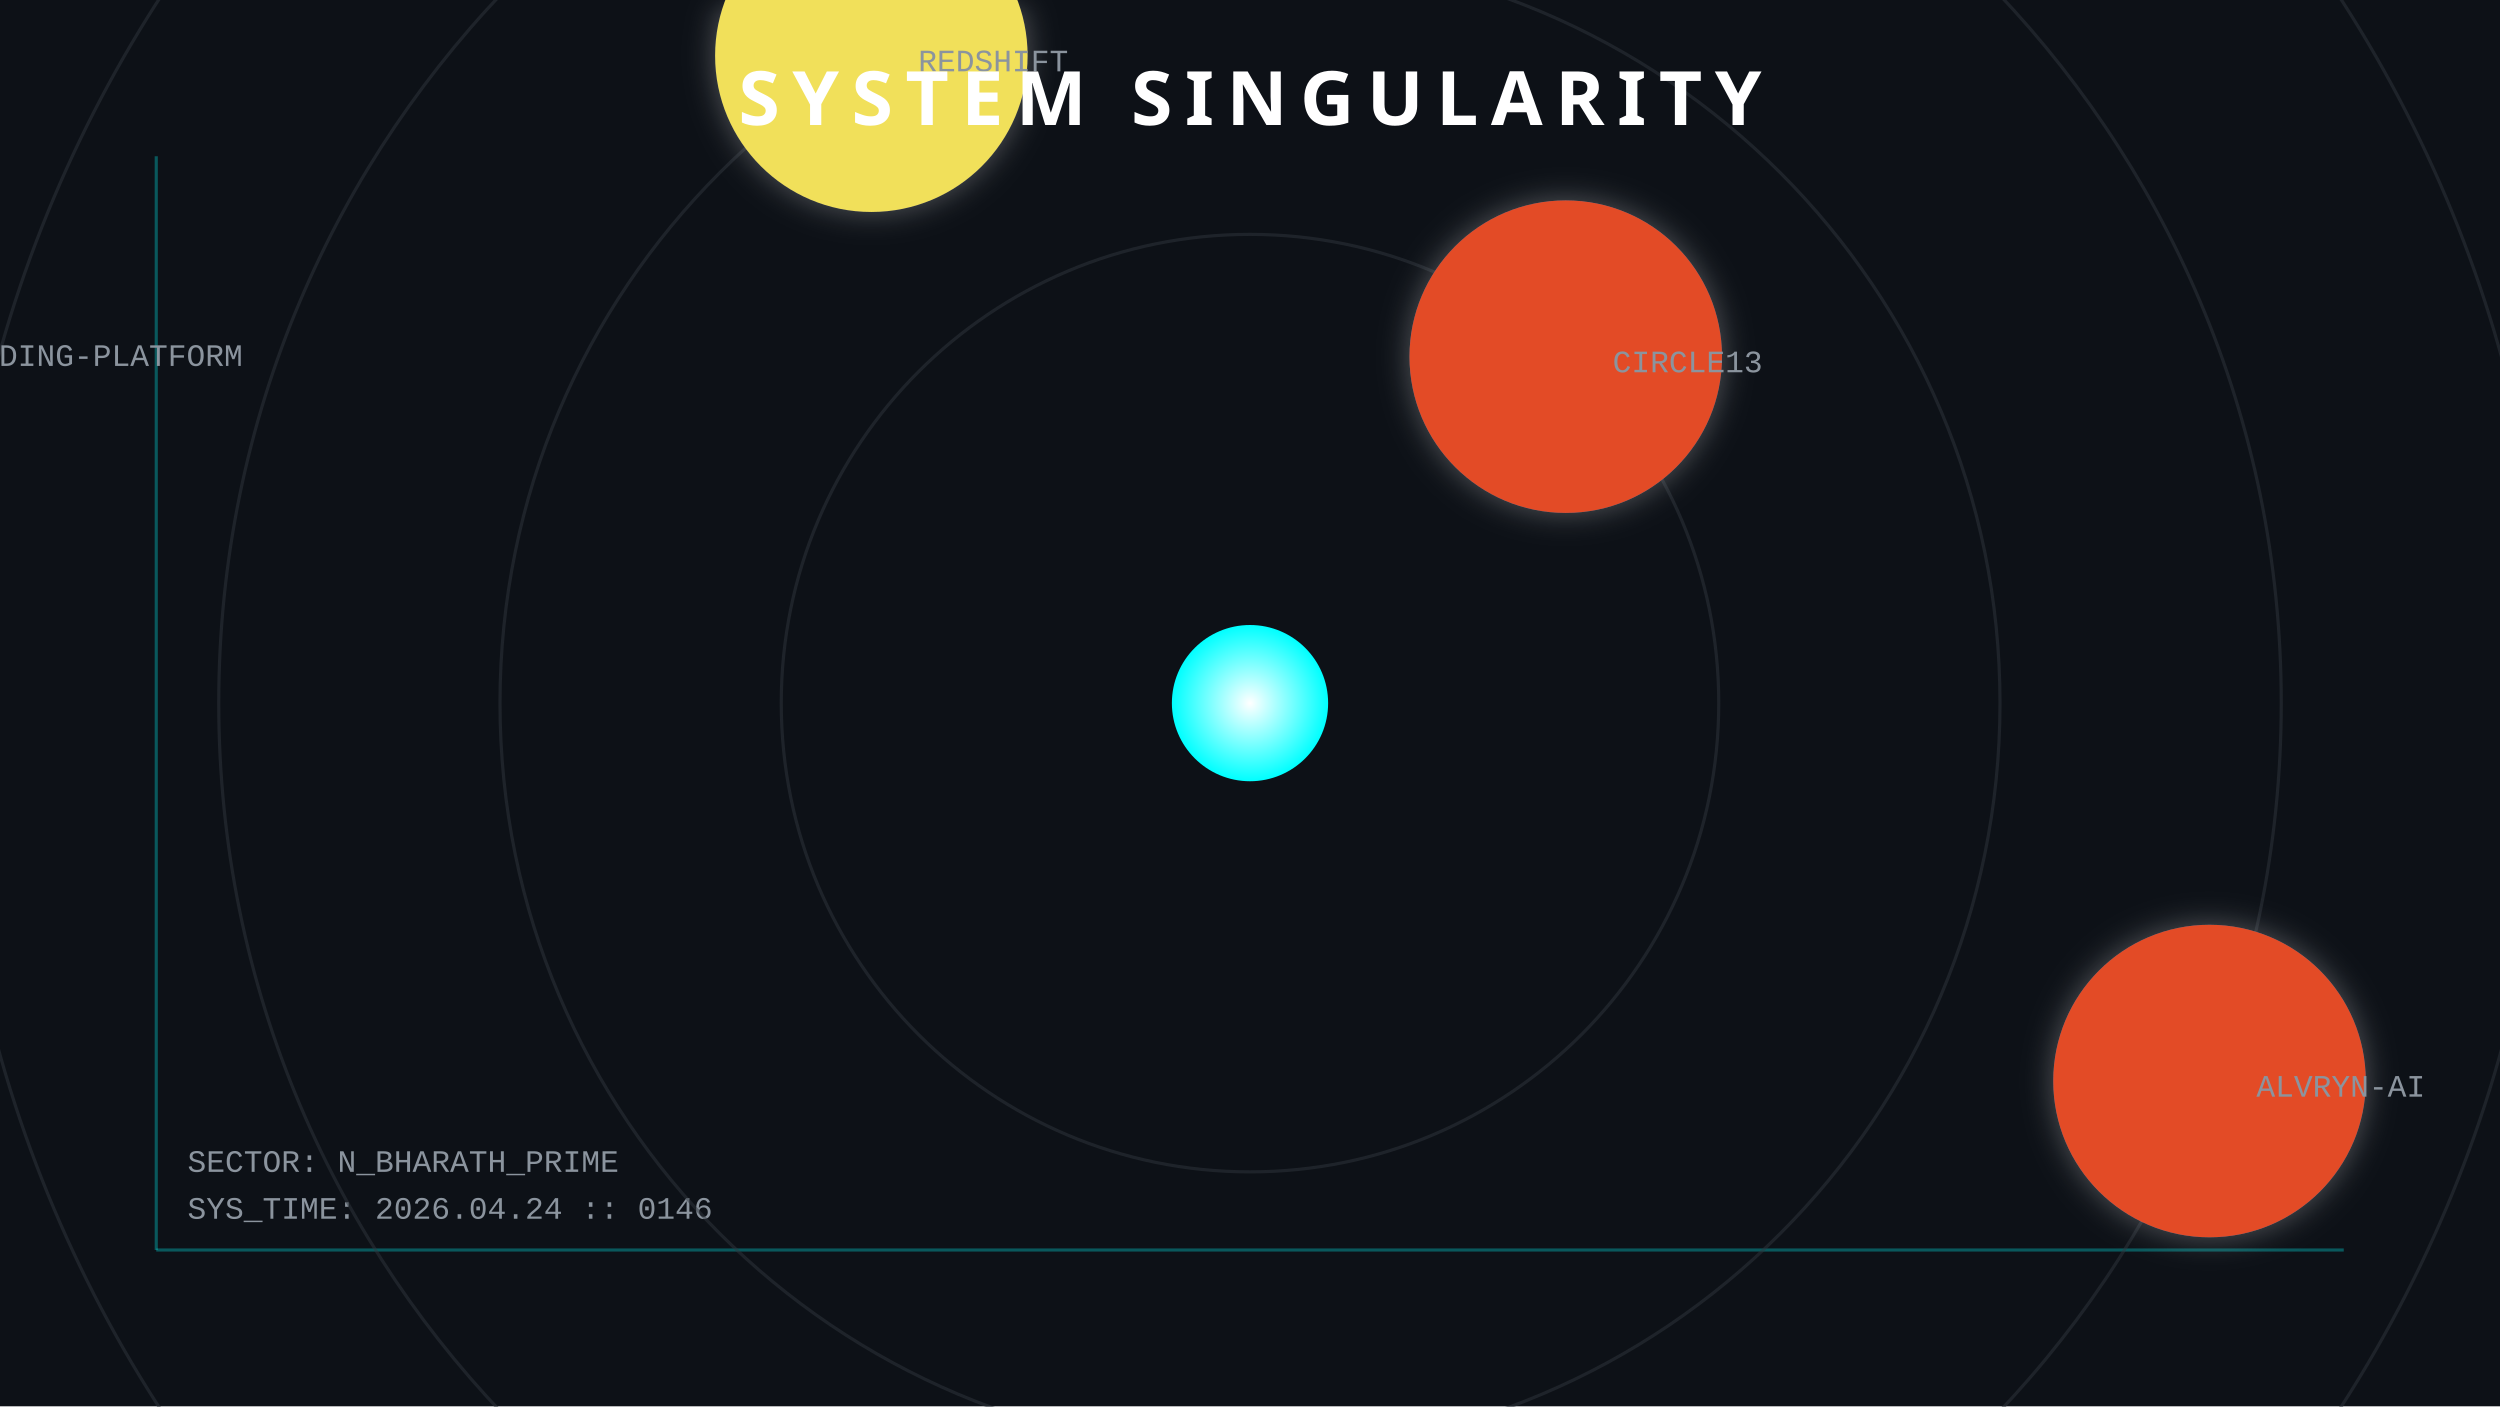
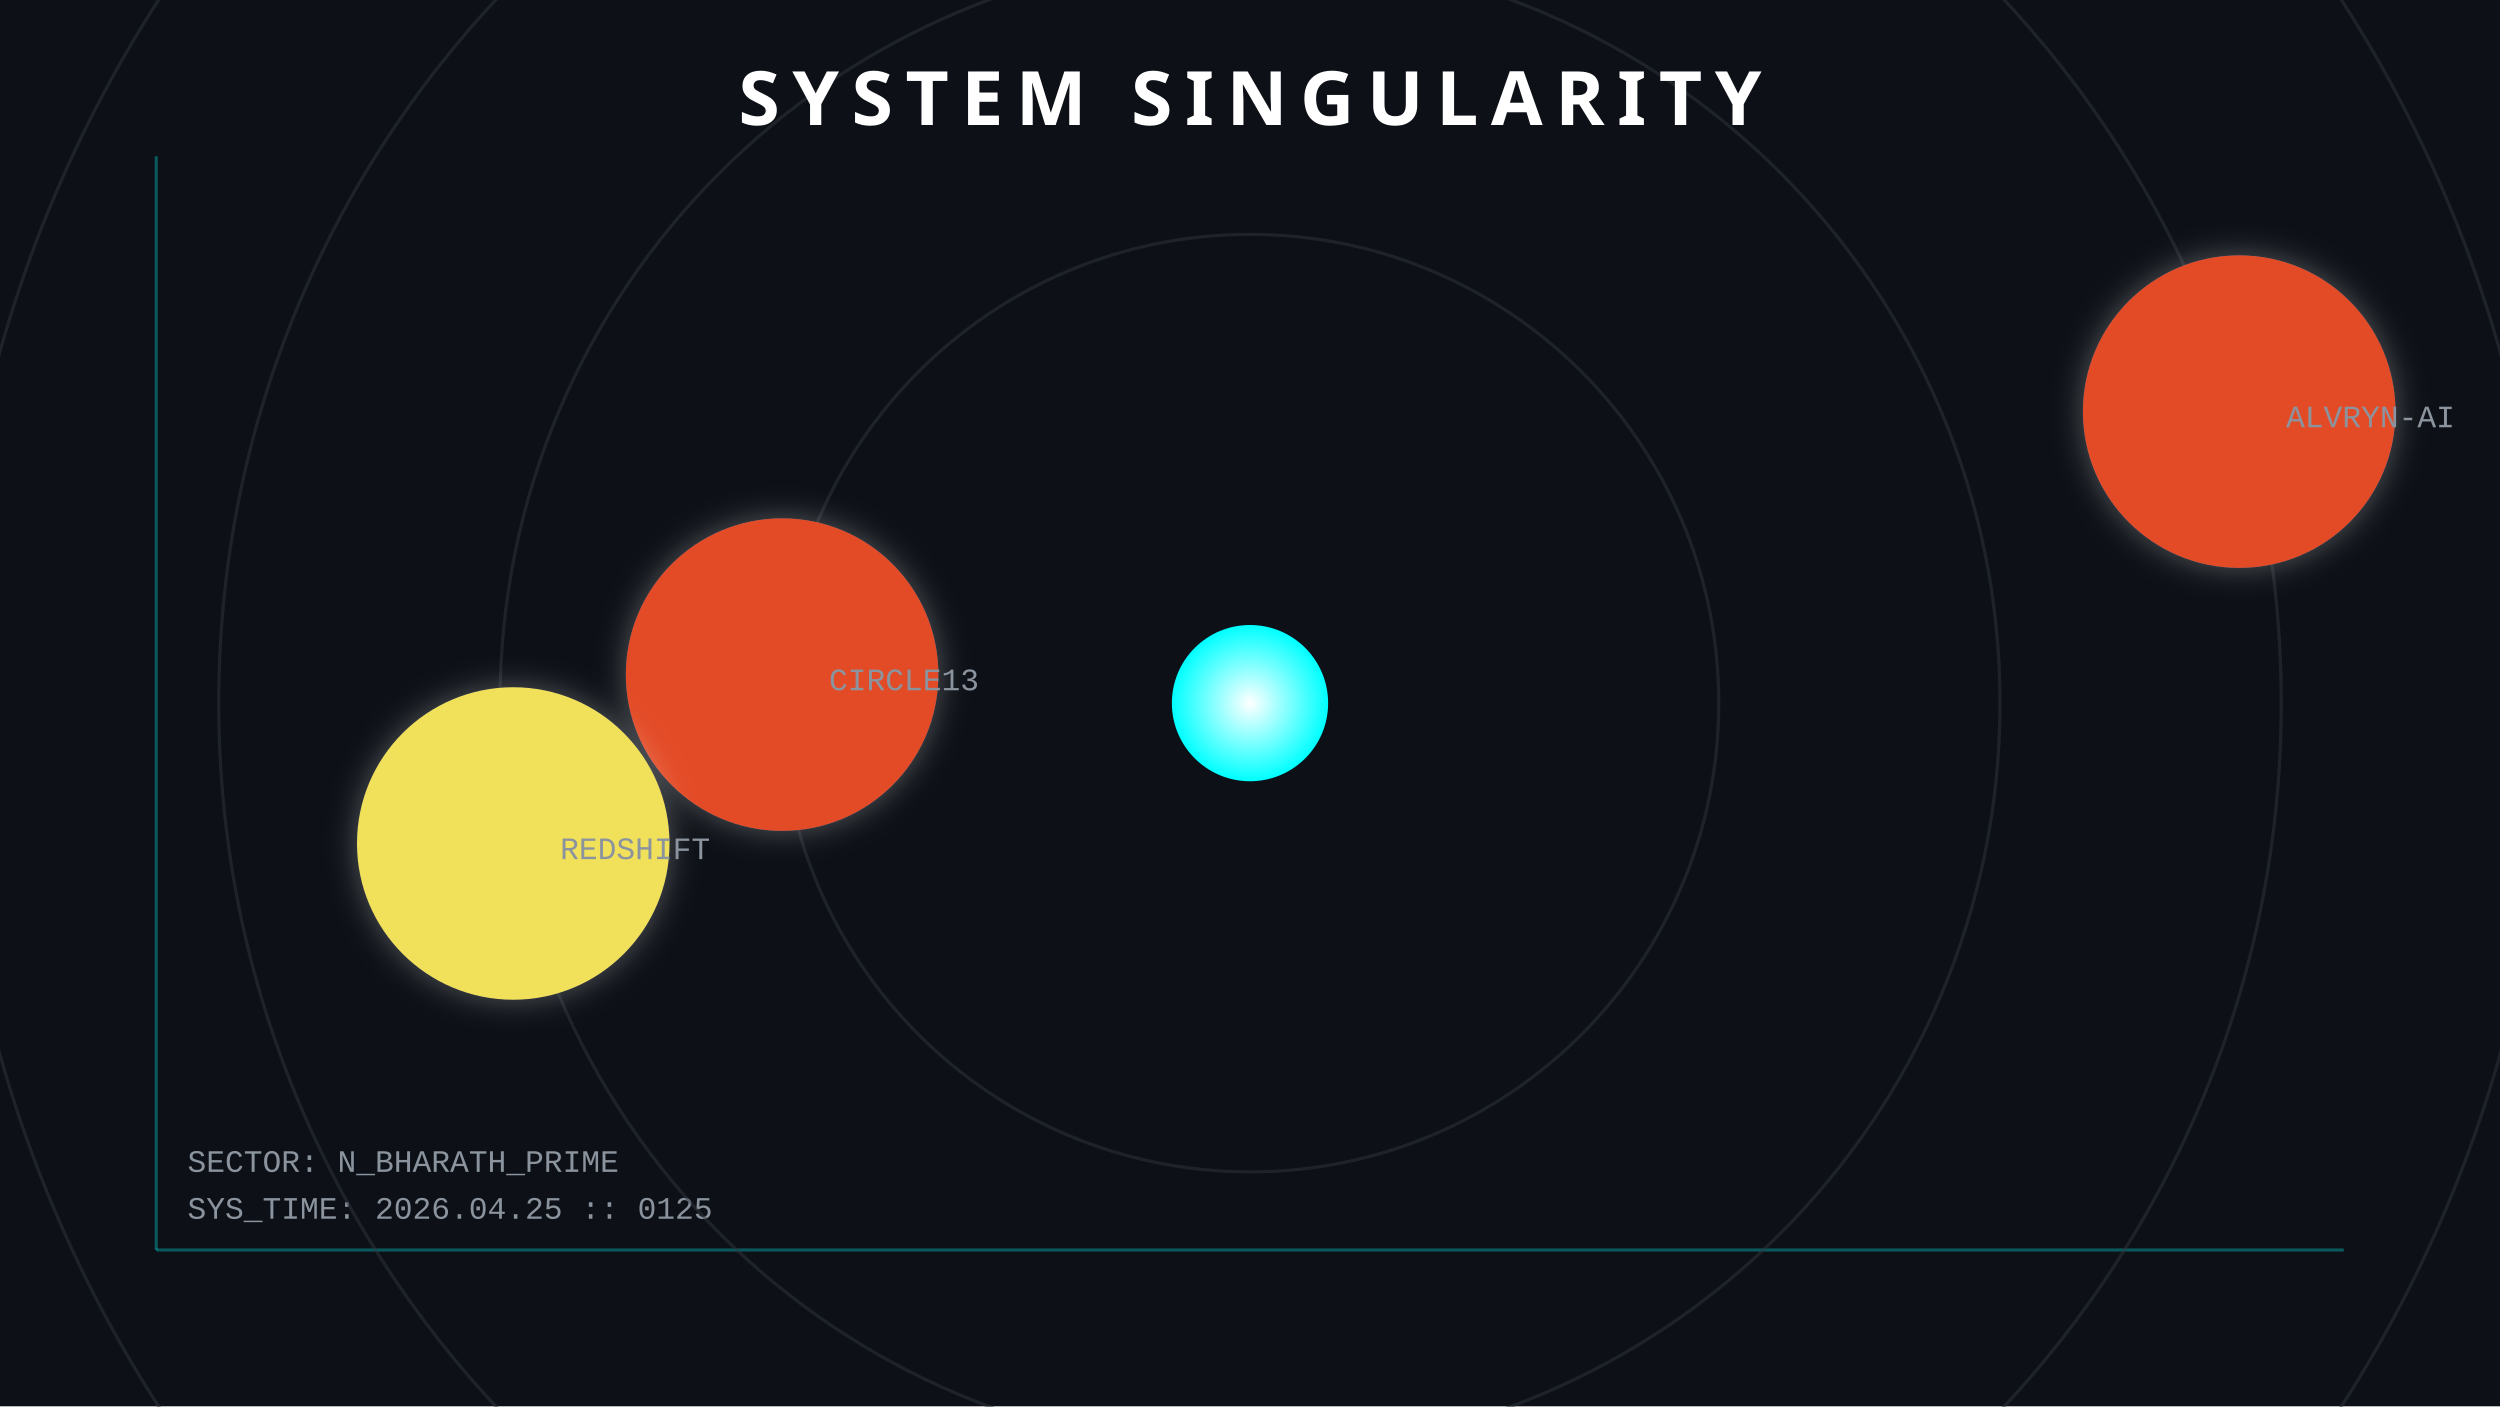
<svg xmlns="http://www.w3.org/2000/svg" width="800" height="450">
  <style>
        .orbit { fill: none; stroke: #30363d; stroke-width: 1; opacity: 0.5; }
        .planet { filter: drop-shadow(0 0 5px rgba(255,255,255,0.3)); }
        .text { font-family: 'Courier New', monospace; fill: #8b949e; font-size: 10px; }
        .title { font-family: sans-serif; fill: white; font-weight: bold; font-size: 24px; letter-spacing: 4px; }
        .hud-line { stroke: #00ffff; stroke-width: 1; opacity: 0.3; }
        
        /* ANIMATIONS */
        @keyframes pulse { 0% { r: 25; opacity: 0.8; } 50% { r: 30; opacity: 0.4; } 100% { r: 25; opacity: 0.8; } }
        .sun { animation: pulse 4s infinite; }
    </style>
  <rect width="100%" height="100%" fill="#0d1117" />
  <line x1="50" y1="50" x2="50" y2="400" class="hud-line" />
  <line x1="50" y1="400" x2="750" y2="400" class="hud-line" />
-   <text x="60" y="390" class="text">SYS_TIME: 2026.04.24 :: 0146</text>
+   <text x="60" y="390" class="text">SYS_TIME: 2026.04.25 :: 0125</text>
  <text x="60" y="375" class="text">SECTOR: N_BHARATH_PRIME</text>
  <circle cx="400" cy="225" r="25" fill="url(#grad1)" class="sun" />
  <defs>
    <radialGradient id="grad1" cx="50%" cy="50%" r="50%" fx="50%" fy="50%">
      <stop offset="0%" style="stop-color:white;stop-opacity:1" />
      <stop offset="100%" style="stop-color:#00ffff;stop-opacity:1" />
    </radialGradient>
  </defs>
  <circle cx="400" cy="225" r="150.0" class="orbit" />
-   <circle cx="501.037" cy="114.133" r="50" fill="#e34c26" class="planet" />
-   <text x="516.037" y="119.133" class="text" fill="white">CIRCLE13</text>
+   <circle cx="250.278" cy="215.877" r="50" fill="#e34c26" class="planet" />
+   <text x="265.278" y="220.877" class="text" fill="white">CIRCLE13</text>
  <circle cx="400" cy="225" r="240.0" class="orbit" />
-   <circle cx="278.832" cy="17.832" r="50" fill="#f1e05a" class="planet" />
-   <text x="293.832" y="22.832" class="text" fill="white">REDSHIFT</text>
+   <circle cx="164.24" cy="269.915" r="50" fill="#f1e05a" class="planet" />
+   <text x="179.24" y="274.915" class="text" fill="white">REDSHIFT</text>
  <circle cx="400" cy="225" r="330.0" class="orbit" />
-   <circle cx="707.043" cy="345.931" r="50" fill="#e34c26" class="planet" />
-   <text x="722.043" y="350.931" class="text" fill="white">ALVRYN-AI</text>
+   <circle cx="716.543" cy="131.724" r="50" fill="#e34c26" class="planet" />
+   <text x="731.543" y="136.724" class="text" fill="white">ALVRYN-AI</text>
  <circle cx="400" cy="225" r="415.422" class="orbit" />
-   <circle cx="409.566" cy="640.312" r="46.948" fill="#f1e05a" class="planet" />
-   <text x="424.566" y="645.312" class="text" fill="white">DRIFT-CIRCLE13</text>
+   <circle cx="694.93" cy="517.56" r="46.948" fill="#f1e05a" class="planet" />
+   <text x="709.93" y="522.56" class="text" fill="white">DRIFT-CIRCLE13</text>
  <circle cx="400" cy="225" r="461.81" class="orbit" />
-   <circle cx="655.36" cy="609.785" r="20.925" fill="#2b7489" class="planet" />
-   <text x="670.36" y="614.785" class="text" fill="white">DSATM-EXAM-SYSTEM-</text>
-   <circle cx="400" cy="225" r="504.894" class="orbit" />
-   <circle cx="542.373" cy="709.405" r="18.723" fill="#8b949e" class="planet" />
-   <text x="557.373" y="714.405" class="text" fill="white">NBHARATH1306</text>
-   <circle cx="400" cy="225" r="547.126" class="orbit" />
-   <circle cx="-135.35" cy="112.096" r="18.155" fill="#e34c26" class="planet" />
-   <text x="-120.35" y="117.096" class="text" fill="white">WEBSITE-EQUDATOR-TRADING-PLATFORM</text>
-   <circle cx="400" cy="225" r="577.959" class="orbit" />
-   <circle cx="433.951" cy="801.961" r="10.555" fill="#8b949e" class="planet" />
-   <text x="448.951" y="806.961" class="text" fill="white">FLASK</text>
-   <circle cx="400" cy="225" r="608.232" class="orbit" />
-   <circle cx="712.16" cy="747.017" r="10.182" fill="#8b949e" class="planet" />
-   <text x="727.16" y="752.017" class="text" fill="white">HCF-INTERNSHIP</text>
-   <circle cx="400" cy="225" r="637.101" class="orbit" />
-   <circle cx="649.129" cy="811.372" r="9.246" fill="#8b949e" class="planet" />
+   <circle cx="754.806" cy="-70.602" r="20.925" fill="#2b7489" class="planet" />
+   <text x="769.806" y="-65.602" class="text" fill="white">DSATM-EXAM-SYSTEM-</text>
+   <circle cx="400" cy="225" r="504.897" class="orbit" />
+   <circle cx="750.607" cy="588.312" r="18.725" fill="#8b949e" class="planet" />
+   <text x="765.607" y="593.312" class="text" fill="white">NBHARATH1306</text>
+   <circle cx="400" cy="225" r="547.13" class="orbit" />
+   <circle cx="197.082" cy="733.109" r="18.155" fill="#e34c26" class="planet" />
+   <text x="212.082" y="738.109" class="text" fill="white">WEBSITE-EQUDATOR-TRADING-PLATFORM</text>
+   <circle cx="400" cy="225" r="577.962" class="orbit" />
+   <circle cx="550.733" cy="-332.96" r="10.555" fill="#8b949e" class="planet" />
+   <text x="565.733" y="-327.96" class="text" fill="white">FLASK</text>
+   <circle cx="400" cy="225" r="608.235" class="orbit" />
+   <circle cx="199.803" cy="799.344" r="10.182" fill="#8b949e" class="planet" />
+   <text x="214.803" y="804.344" class="text" fill="white">HCF-INTERNSHIP</text>
+   <circle cx="400" cy="225" r="637.104" class="orbit" />
+   <circle cx="-228.396" cy="120.026" r="9.246" fill="#8b949e" class="planet" />
  <text x="400" y="40" text-anchor="middle" class="title">SYSTEM SINGULARITY</text>
</svg>
